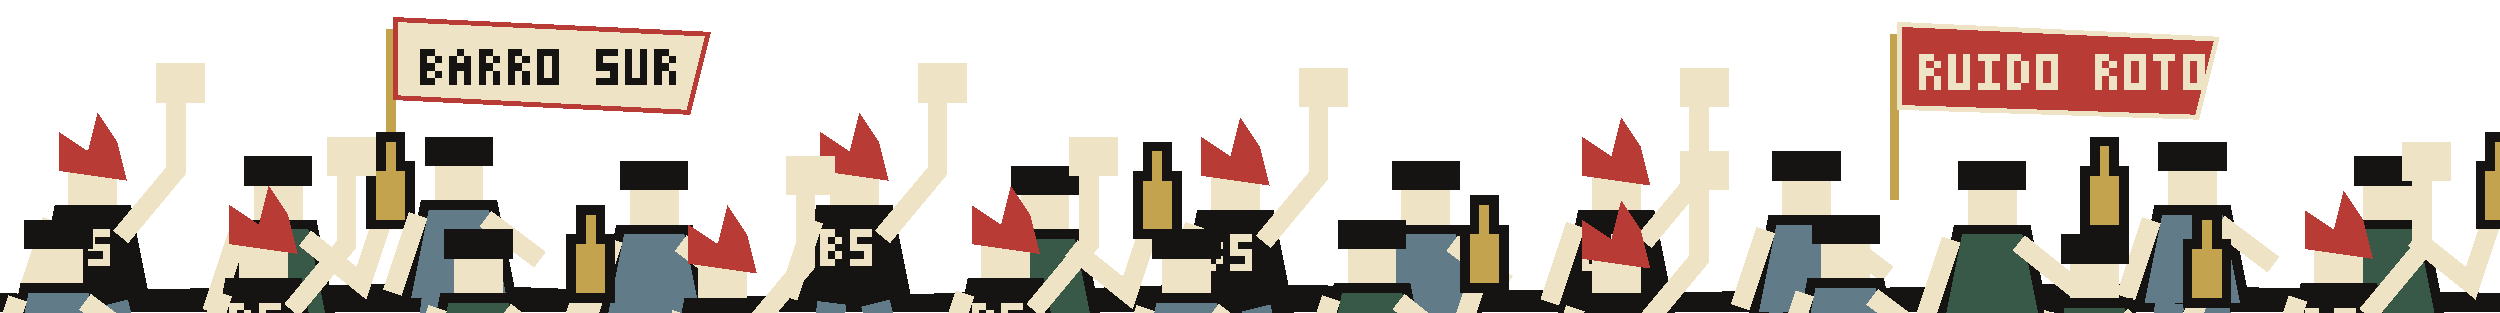
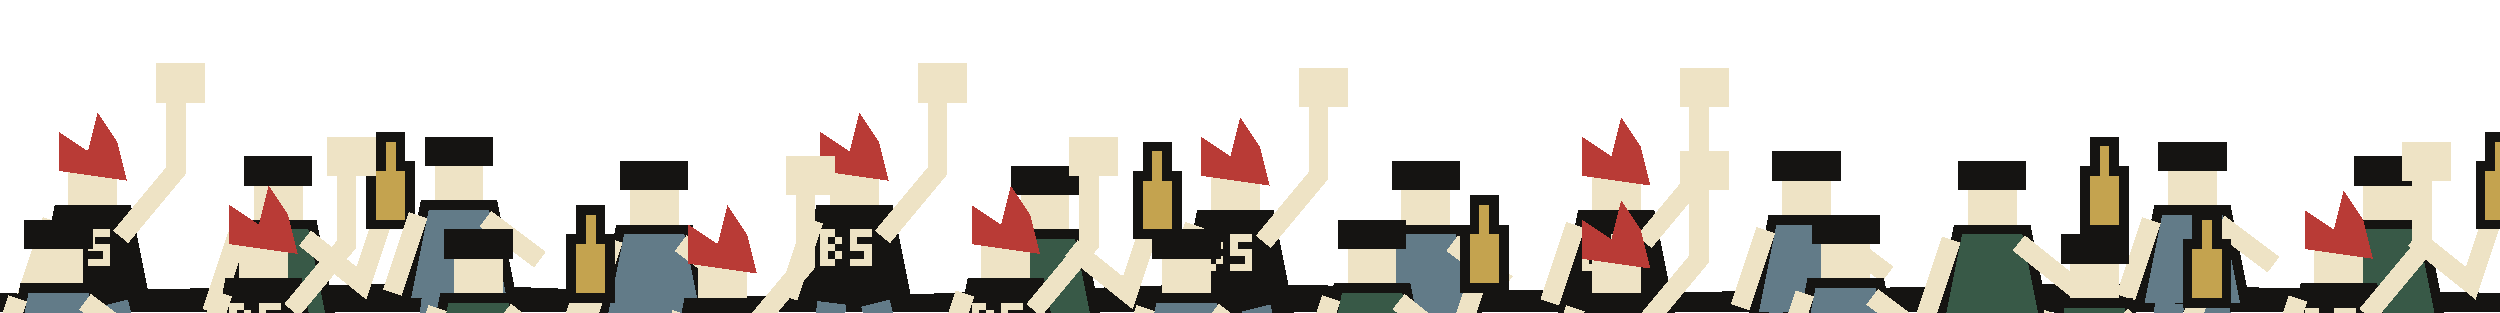
<svg xmlns="http://www.w3.org/2000/svg" width="512" height="64" viewBox="0 0 512 64" shape-rendering="crispEdges" stroke-linejoin="miter" stroke-linecap="square">
  <defs>
    <g id="punk" transform="scale(2)">
      <rect x="2" y="0" width="5" height="6" fill="#eee3c5" />
      <path d="M1 2 L1 -2 L4 0 L5 -4 L7 -1 L8 3 Z" fill="#b93b36" />
      <path d="M1 6 H8 L10 16 H-1 Z" fill="#151412" stroke="#151412" stroke-width="1" />
      <path d="M1 8h1.5v0.75h-1.5Z M1 8.75h0.75v0.75h-0.75Z M2.5 8.75h0.75v0.75h-0.75Z M1 9.5h1.5v0.75h-1.5Z M1 10.25h0.75v0.75h-0.75Z M2.5 10.25h0.75v0.75h-0.75Z M1 11h1.5v0.75h-1.5Z" fill="#eee3c5" />
      <path d="M4 8h2.25v0.75h-2.25Z M4 8.75h0.75v0.75h-0.75Z M4 9.5h2.25v0.75h-2.25Z M5.5 10.25h0.75v0.75h-0.75Z M4 11h2.25v0.75h-2.25Z" fill="#eee3c5" />
      <path d="M2 17 L1 25 M7 17 L9 25" fill="none" stroke="#627b88" stroke-width="3" />
      <path d="M0 8 L-2 14 M8 8 L13 2 V-6" fill="none" stroke="#eee3c5" stroke-width="2" />
      <rect x="11" y="-9" width="5" height="4" fill="#eee3c5" />
    </g>
    <g id="drinker" transform="scale(2)">
      <rect x="2" y="0" width="5" height="6" fill="#eee3c5" />
      <rect x="1" y="-1" width="7" height="3" fill="#151412" />
      <path d="M1 6 H8 L10 16 H-1 Z" fill="#385947" stroke="#151412" stroke-width="1" />
      <path d="M2 17 L1 25 M7 17 L9 25" fill="none" stroke="#627b88" stroke-width="3" />
      <path d="M0 8 L-2 14 M8 8 L13 12 L15 6" fill="none" stroke="#eee3c5" stroke-width="2" />
      <path d="M14 6 v-6 h1 v-3 h2 v3 h1 v6 Z" fill="#c4a34f" stroke="#151412" stroke-width="1" />
    </g>
    <g id="neighbor" transform="scale(2)">
      <rect x="2" y="0" width="5" height="6" fill="#eee3c5" />
      <rect x="1" y="-1" width="7" height="3" fill="#151412" />
      <path d="M1 6 H8 L10 16 H-1 Z" fill="#627b88" stroke="#151412" stroke-width="1" />
      <path d="M2 17 L1 25 M7 17 L9 25" fill="none" stroke="#627b88" stroke-width="3" />
      <path d="M0 8 L-2 14 M8 8 L12 11" fill="none" stroke="#eee3c5" stroke-width="2" />
    </g>
  </defs>
  <path d="M0 60 L85 58 L166 61 L251 58 L340 60 L424 58 L512 60 V64 H0 Z" fill="#151412" />
-   <path d="M80 7 V39 M388 8 V40" fill="none" stroke="#c4a34f" stroke-width="2" />
-   <g role="img" aria-label="Barro Sur">
-     <path d="M81 4 L145 7 L141 23 L81 20 Z" fill="#eee3c5" stroke="#b93b36" stroke-width="1" />
-     <path d="M86 10h3v1.5h-3Z M86 11.5h1.5v1.5h-1.5Z M89 11.5h1.5v1.5h-1.5Z M86 13h3v1.5h-3Z M86 14.5h1.5v1.5h-1.5Z M89 14.5h1.5v1.5h-1.5Z M86 16h3v1.5h-3Z" fill="#151412" />
-     <path d="M93.5 10h1.5v1.5h-1.5Z M92 11.5h1.5v1.5h-1.5Z M95 11.5h1.5v1.5h-1.5Z M92 13h4.5v1.5h-4.5Z M92 14.5h1.5v1.5h-1.5Z M95 14.5h1.5v1.5h-1.5Z M92 16h1.5v1.5h-1.5Z M95 16h1.5v1.5h-1.5Z" fill="#151412" />
-     <path d="M98 10h3v1.5h-3Z M98 11.5h1.5v1.5h-1.5Z M101 11.5h1.5v1.5h-1.5Z M98 13h3v1.5h-3Z M98 14.5h1.5v1.5h-1.5Z M101 14.5h1.5v1.5h-1.5Z M98 16h1.5v1.5h-1.5Z M101 16h1.5v1.5h-1.5Z" fill="#151412" />
-     <path d="M104 10h3v1.5h-3Z M104 11.5h1.5v1.5h-1.5Z M107 11.5h1.5v1.5h-1.5Z M104 13h3v1.5h-3Z M104 14.5h1.5v1.5h-1.5Z M107 14.5h1.5v1.5h-1.5Z M104 16h1.5v1.5h-1.5Z M107 16h1.5v1.5h-1.5Z" fill="#151412" />
-     <path d="M110 10h4.5v1.5h-4.5Z M110 11.5h1.5v1.5h-1.5Z M113 11.5h1.5v1.5h-1.5Z M110 13h1.5v1.5h-1.5Z M113 13h1.5v1.5h-1.5Z M110 14.5h1.5v1.5h-1.5Z M113 14.5h1.5v1.5h-1.5Z M110 16h4.5v1.5h-4.5Z" fill="#151412" />
-     <path d="M122 10h4.5v1.5h-4.5Z M122 11.5h1.5v1.5h-1.5Z M122 13h4.5v1.5h-4.5Z M125 14.5h1.5v1.5h-1.5Z M122 16h4.5v1.5h-4.5Z" fill="#151412" />
-     <path d="M128 10h1.5v1.5h-1.5Z M131 10h1.5v1.5h-1.5Z M128 11.5h1.5v1.5h-1.5Z M131 11.5h1.5v1.5h-1.5Z M128 13h1.5v1.5h-1.5Z M131 13h1.5v1.5h-1.5Z M128 14.5h1.5v1.5h-1.5Z M131 14.5h1.5v1.5h-1.5Z M128 16h4.5v1.5h-4.5Z" fill="#151412" />
-     <path d="M134 10h3v1.5h-3Z M134 11.5h1.5v1.5h-1.5Z M137 11.5h1.5v1.5h-1.5Z M134 13h3v1.5h-3Z M134 14.5h1.5v1.5h-1.5Z M137 14.5h1.5v1.5h-1.5Z M134 16h1.5v1.5h-1.5Z M137 16h1.5v1.5h-1.5Z" fill="#151412" />
-   </g>
-   <g role="img" aria-label="Ruido Roto">
-     <path d="M389 5 L454 8 L450 24 L389 22 Z" fill="#b93b36" stroke="#eee3c5" stroke-width="1" />
-     <path d="M393 11h3v1.5h-3Z M393 12.5h1.5v1.5h-1.5Z M396 12.5h1.5v1.5h-1.5Z M393 14h3v1.5h-3Z M393 15.5h1.5v1.5h-1.5Z M396 15.5h1.5v1.5h-1.5Z M393 17h1.5v1.5h-1.5Z M396 17h1.5v1.5h-1.5Z" fill="#eee3c5" />
-     <path d="M399 11h1.5v1.5h-1.5Z M402 11h1.5v1.5h-1.5Z M399 12.5h1.5v1.5h-1.5Z M402 12.5h1.5v1.5h-1.5Z M399 14h1.5v1.5h-1.5Z M402 14h1.5v1.5h-1.5Z M399 15.5h1.5v1.5h-1.5Z M402 15.5h1.5v1.5h-1.5Z M399 17h4.5v1.5h-4.5Z" fill="#eee3c5" />
-     <path d="M405 11h4.5v1.5h-4.5Z M406.5 12.5h1.5v1.5h-1.5Z M406.5 14h1.5v1.5h-1.5Z M406.5 15.5h1.5v1.5h-1.5Z M405 17h4.5v1.5h-4.5Z" fill="#eee3c5" />
-     <path d="M411 11h3v1.5h-3Z M411 12.5h1.5v1.5h-1.5Z M414 12.5h1.5v1.5h-1.5Z M411 14h1.5v1.5h-1.5Z M414 14h1.5v1.5h-1.5Z M411 15.5h1.5v1.5h-1.5Z M414 15.5h1.5v1.5h-1.5Z M411 17h3v1.5h-3Z" fill="#eee3c5" />
-     <path d="M417 11h4.5v1.5h-4.5Z M417 12.5h1.5v1.5h-1.5Z M420 12.5h1.5v1.5h-1.5Z M417 14h1.5v1.5h-1.5Z M420 14h1.5v1.5h-1.5Z M417 15.5h1.5v1.5h-1.5Z M420 15.5h1.5v1.5h-1.5Z M417 17h4.5v1.5h-4.5Z" fill="#eee3c5" />
-     <path d="M429 11h3v1.5h-3Z M429 12.5h1.5v1.5h-1.5Z M432 12.5h1.5v1.5h-1.5Z M429 14h3v1.5h-3Z M429 15.5h1.5v1.5h-1.5Z M432 15.5h1.5v1.5h-1.5Z M429 17h1.5v1.5h-1.5Z M432 17h1.5v1.5h-1.5Z" fill="#eee3c5" />
-     <path d="M435 11h4.5v1.5h-4.5Z M435 12.5h1.5v1.5h-1.5Z M438 12.5h1.5v1.5h-1.5Z M435 14h1.5v1.5h-1.5Z M438 14h1.5v1.5h-1.5Z M435 15.5h1.5v1.5h-1.5Z M438 15.5h1.5v1.5h-1.5Z M435 17h4.5v1.5h-4.5Z" fill="#eee3c5" />
-     <path d="M441 11h4.5v1.5h-4.5Z M442.5 12.5h1.5v1.5h-1.5Z M442.5 14h1.5v1.5h-1.5Z M442.5 15.5h1.5v1.5h-1.5Z M442.5 17h1.5v1.5h-1.5Z" fill="#eee3c5" />
-     <path d="M447 11h4.5v1.5h-4.5Z M447 12.5h1.5v1.5h-1.5Z M450 12.5h1.5v1.5h-1.5Z M447 14h1.5v1.5h-1.5Z M450 14h1.5v1.5h-1.5Z M447 15.5h1.5v1.5h-1.5Z M450 15.5h1.5v1.5h-1.5Z M447 17h4.5v1.5h-4.5Z" fill="#eee3c5" />
-   </g>
  <use href="#punk" x="10" y="31" />
  <use href="#drinker" x="48" y="34" />
  <use href="#neighbor" x="85" y="30" />
  <use href="#neighbor" x="125" y="35" />
  <use href="#punk" x="166" y="31" />
  <use href="#drinker" x="205" y="36" />
  <use href="#punk" x="244" y="32" />
  <use href="#neighbor" x="283" y="35" />
  <use href="#punk" x="322" y="32" />
  <use href="#neighbor" x="361" y="33" />
  <use href="#drinker" x="399" y="35" />
  <use href="#neighbor" x="440" y="31" />
  <use href="#drinker" x="480" y="34" />
  <use href="#neighbor" x="3" y="47" />
  <use href="#punk" x="45" y="46" />
  <use href="#drinker" x="89" y="49" />
  <use href="#punk" x="139" y="50" />
  <use href="#punk" x="197" y="46" />
  <use href="#neighbor" x="234" y="49" />
  <use href="#drinker" x="272" y="47" />
  <use href="#punk" x="322" y="49" />
  <use href="#neighbor" x="369" y="46" />
  <use href="#drinker" x="420" y="50" />
  <use href="#punk" x="470" y="47" />
</svg>
